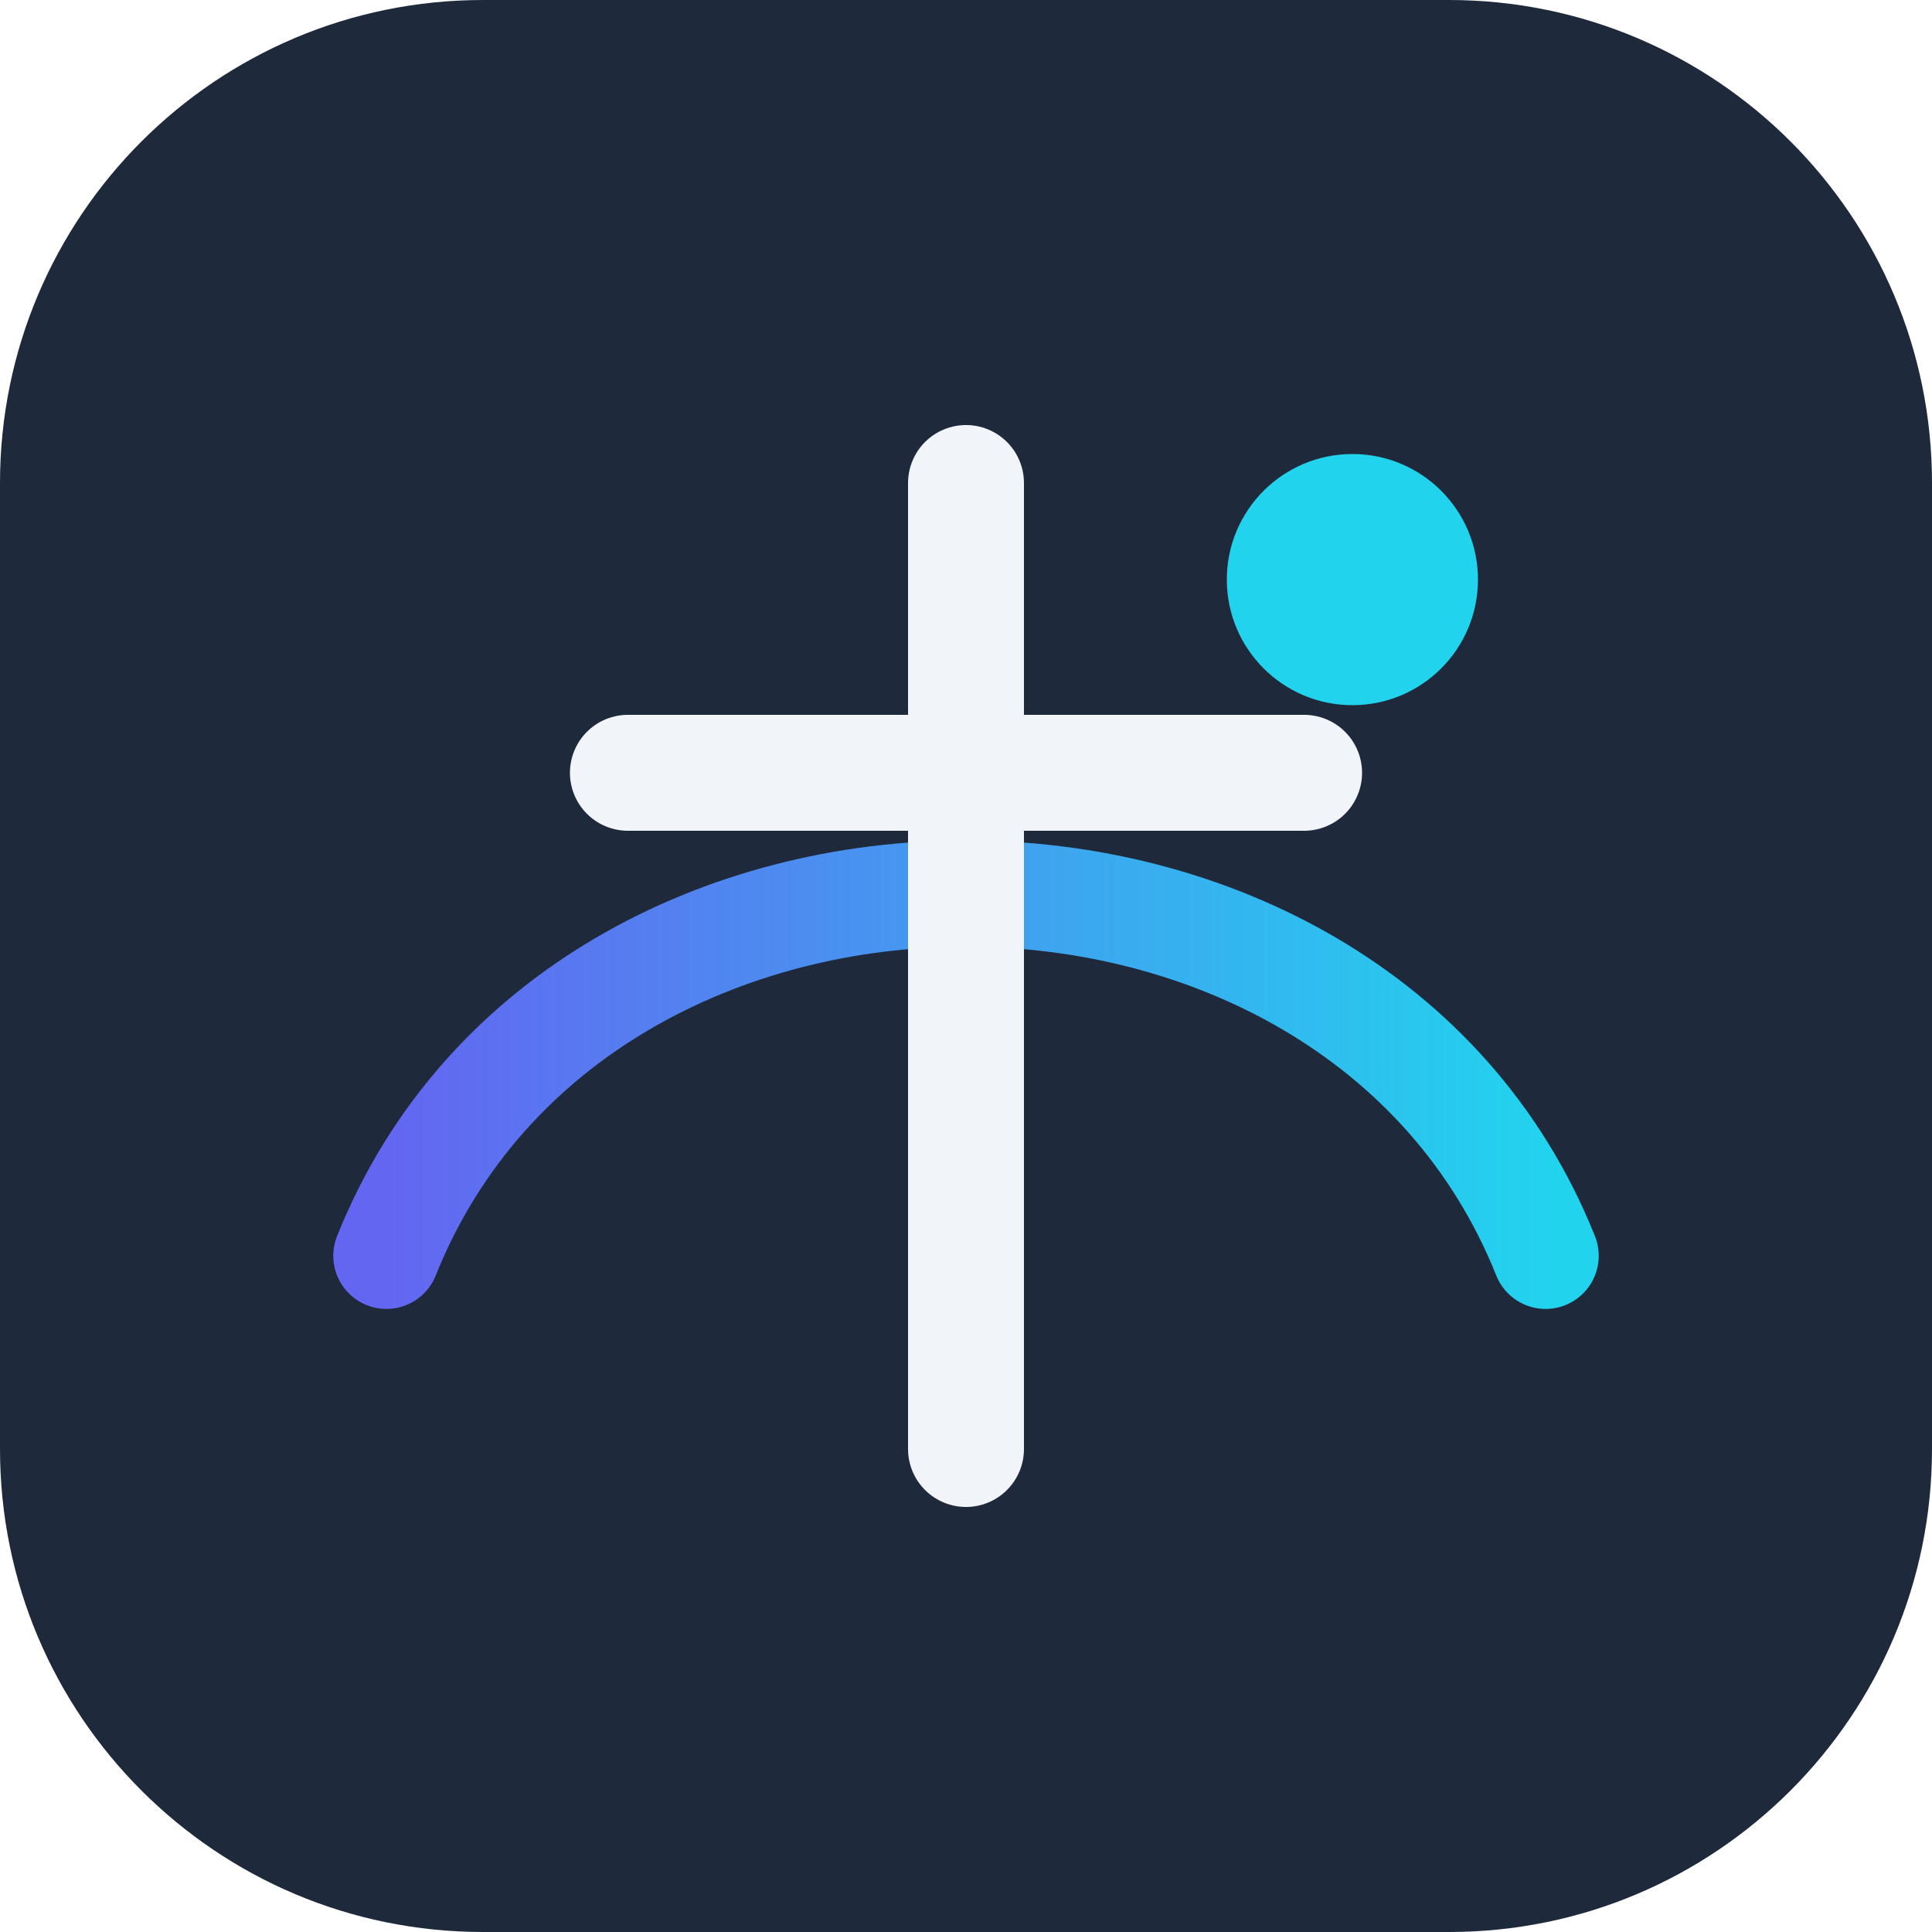
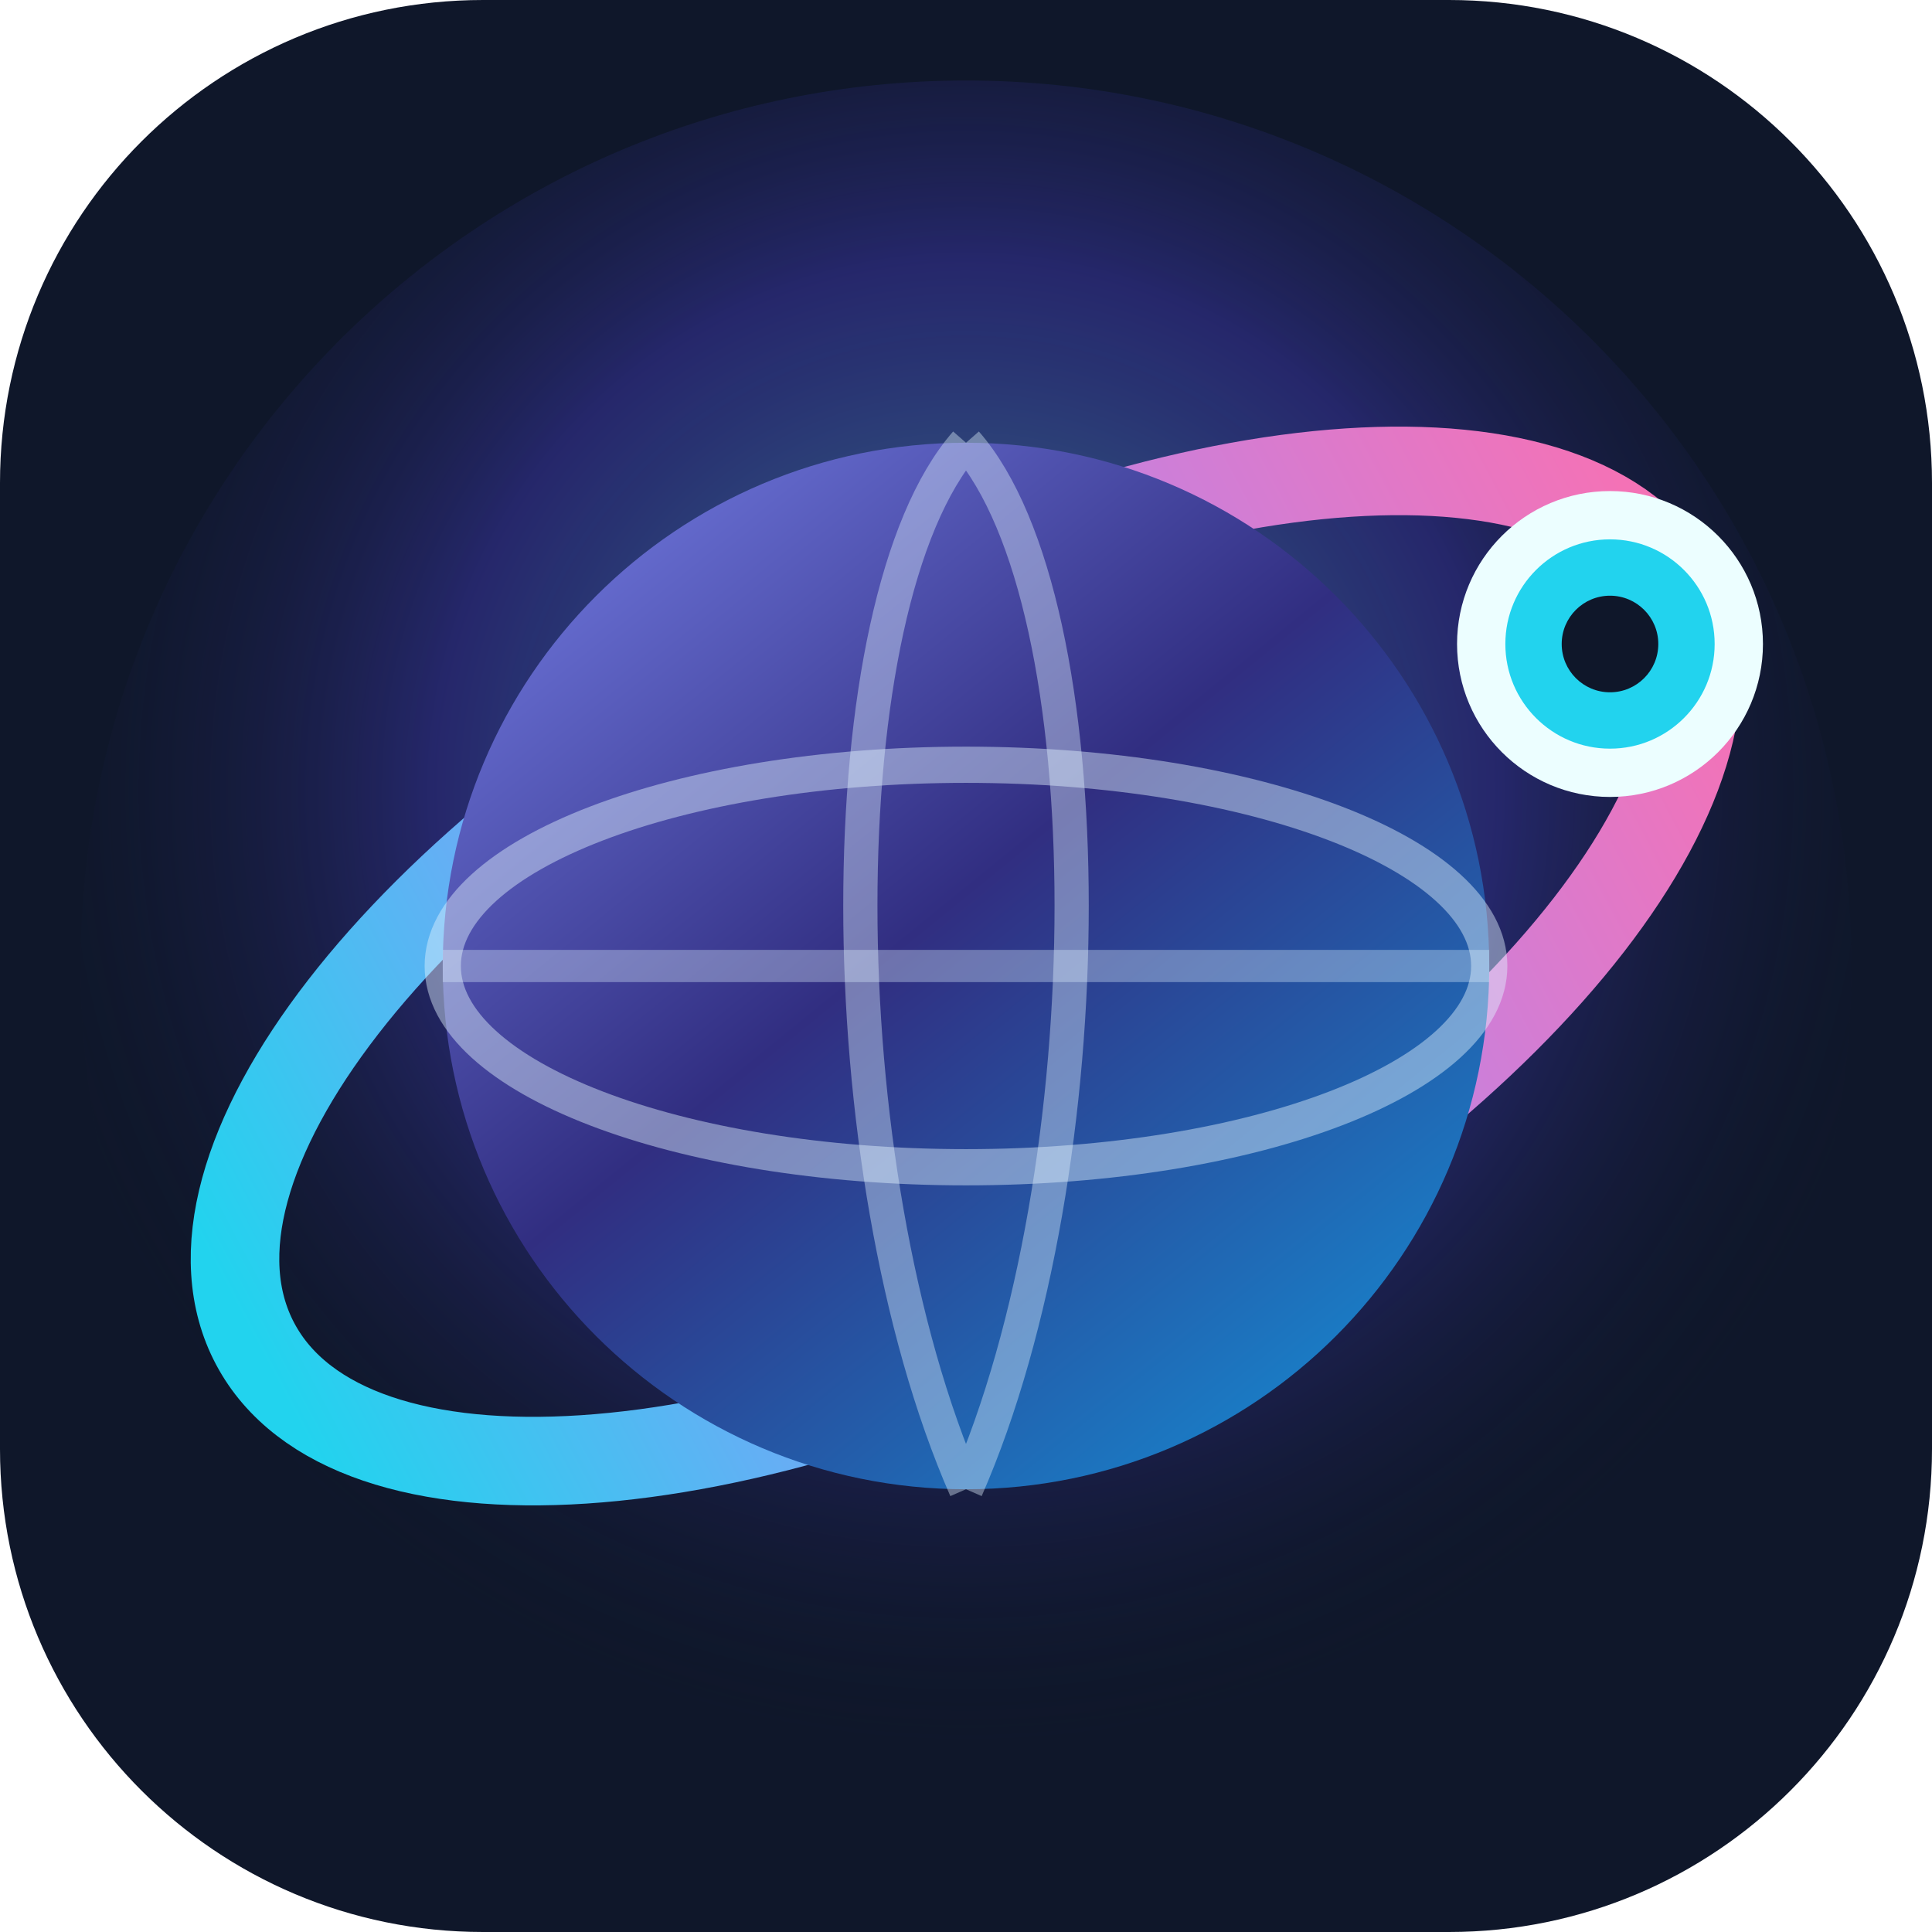
- <svg xmlns="http://www.w3.org/2000/svg" viewBox="0 0 40 40" fill="none">
-   <rect width="40" height="40" rx="10" fill="#1e293b" />
-   <path d="M8 26c4-10 20-10 24 0" stroke="url(#a)" stroke-width="2.2" stroke-linecap="round" fill="none" />
-   <path d="M20 10v20" stroke="#f1f5f9" stroke-width="2.4" stroke-linecap="round" />
-   <path d="M13 16h14" stroke="#f1f5f9" stroke-width="2.4" stroke-linecap="round" />
-   <circle cx="28" cy="12" r="2.6" fill="#22d3ee" />
+ <svg xmlns="http://www.w3.org/2000/svg" viewBox="0 0 48 48" fill="none">
  <defs>
-     <linearGradient id="a" x1="8" y1="20" x2="32" y2="20" gradientUnits="userSpaceOnUse">
-       <stop stop-color="#6366f1" />
-       <stop offset="1" stop-color="#22d3ee" />
+     <radialGradient id="g" cx="50%" cy="40%" r="55%">
+       <stop offset="0%" stop-color="#67e8f9" stop-opacity="0.5" />
+       <stop offset="55%" stop-color="#4f46e5" stop-opacity="0.35" />
+       <stop offset="100%" stop-color="#0f172a" stop-opacity="0" />
+     </radialGradient>
+     <linearGradient id="s" x1="12" y1="8" x2="38" y2="40" gradientUnits="userSpaceOnUse">
+       <stop stop-color="#818cf8" />
+       <stop offset="0.45" stop-color="#312e81" />
+       <stop offset="1" stop-color="#0ea5e9" />
+     </linearGradient>
+     <linearGradient id="r" x1="4" y1="24" x2="44" y2="24" gradientUnits="userSpaceOnUse">
+       <stop stop-color="#22d3ee" />
+       <stop offset="0.5" stop-color="#a78bfa" />
+       <stop offset="1" stop-color="#f472b6" />
    </linearGradient>
  </defs>
+   <rect width="48" height="48" rx="12" fill="#0f172a" />
+   <circle cx="24" cy="24" r="22" fill="url(#g)" />
+   <ellipse cx="24" cy="24" rx="20" ry="9" stroke="url(#r)" stroke-width="2.2" fill="none" transform="rotate(-28 24 24)" />
+   <circle cx="24" cy="24" r="13" fill="url(#s)" />
+   <ellipse cx="24" cy="24" rx="13" ry="5" stroke="#e0f2fe" stroke-width="0.9" opacity="0.45" fill="none" />
+   <path d="M24 11c3.5 4 3.5 18 0 26M24 11c-3.5 4-3.5 18 0 26" stroke="#e0f2fe" stroke-width="0.85" opacity="0.4" />
+   <path d="M11 24h26" stroke="#e0f2fe" stroke-width="0.8" opacity="0.35" />
+   <circle cx="40" cy="16" r="3.2" fill="#22d3ee" stroke="#ecfeff" stroke-width="1.2" />
+   <circle cx="40" cy="16" r="1.2" fill="#0f172a" />
</svg>
